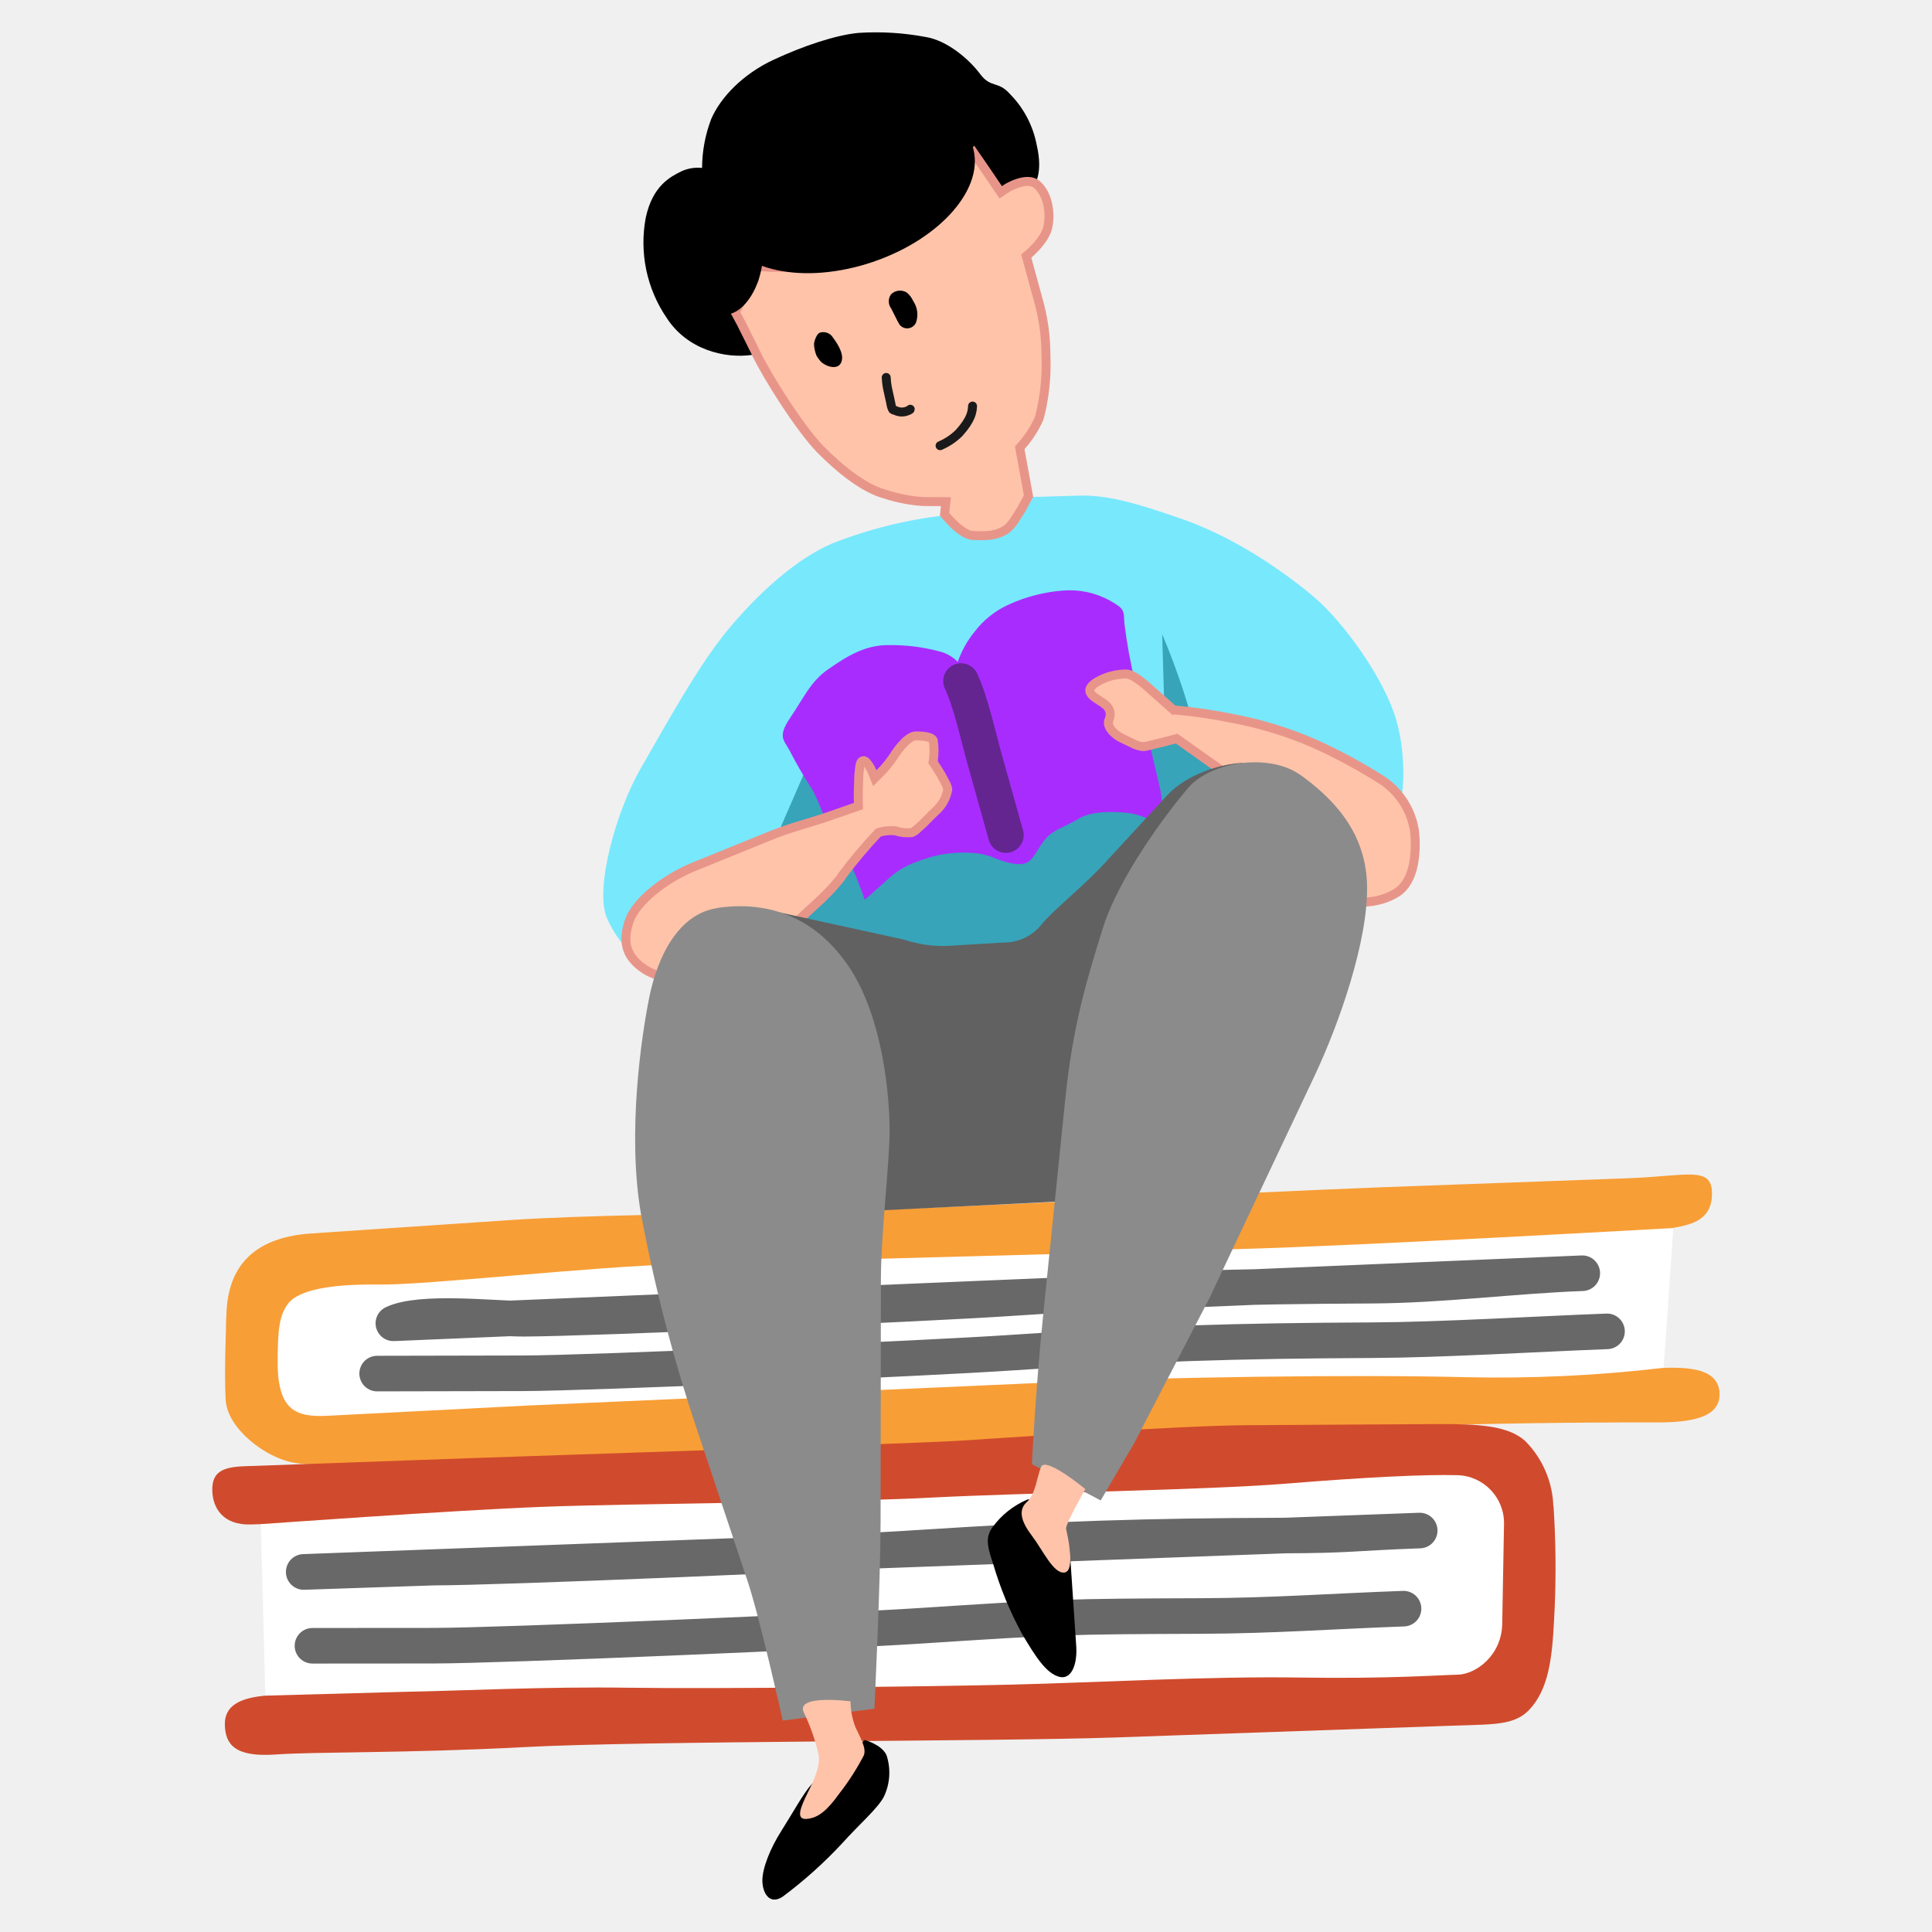
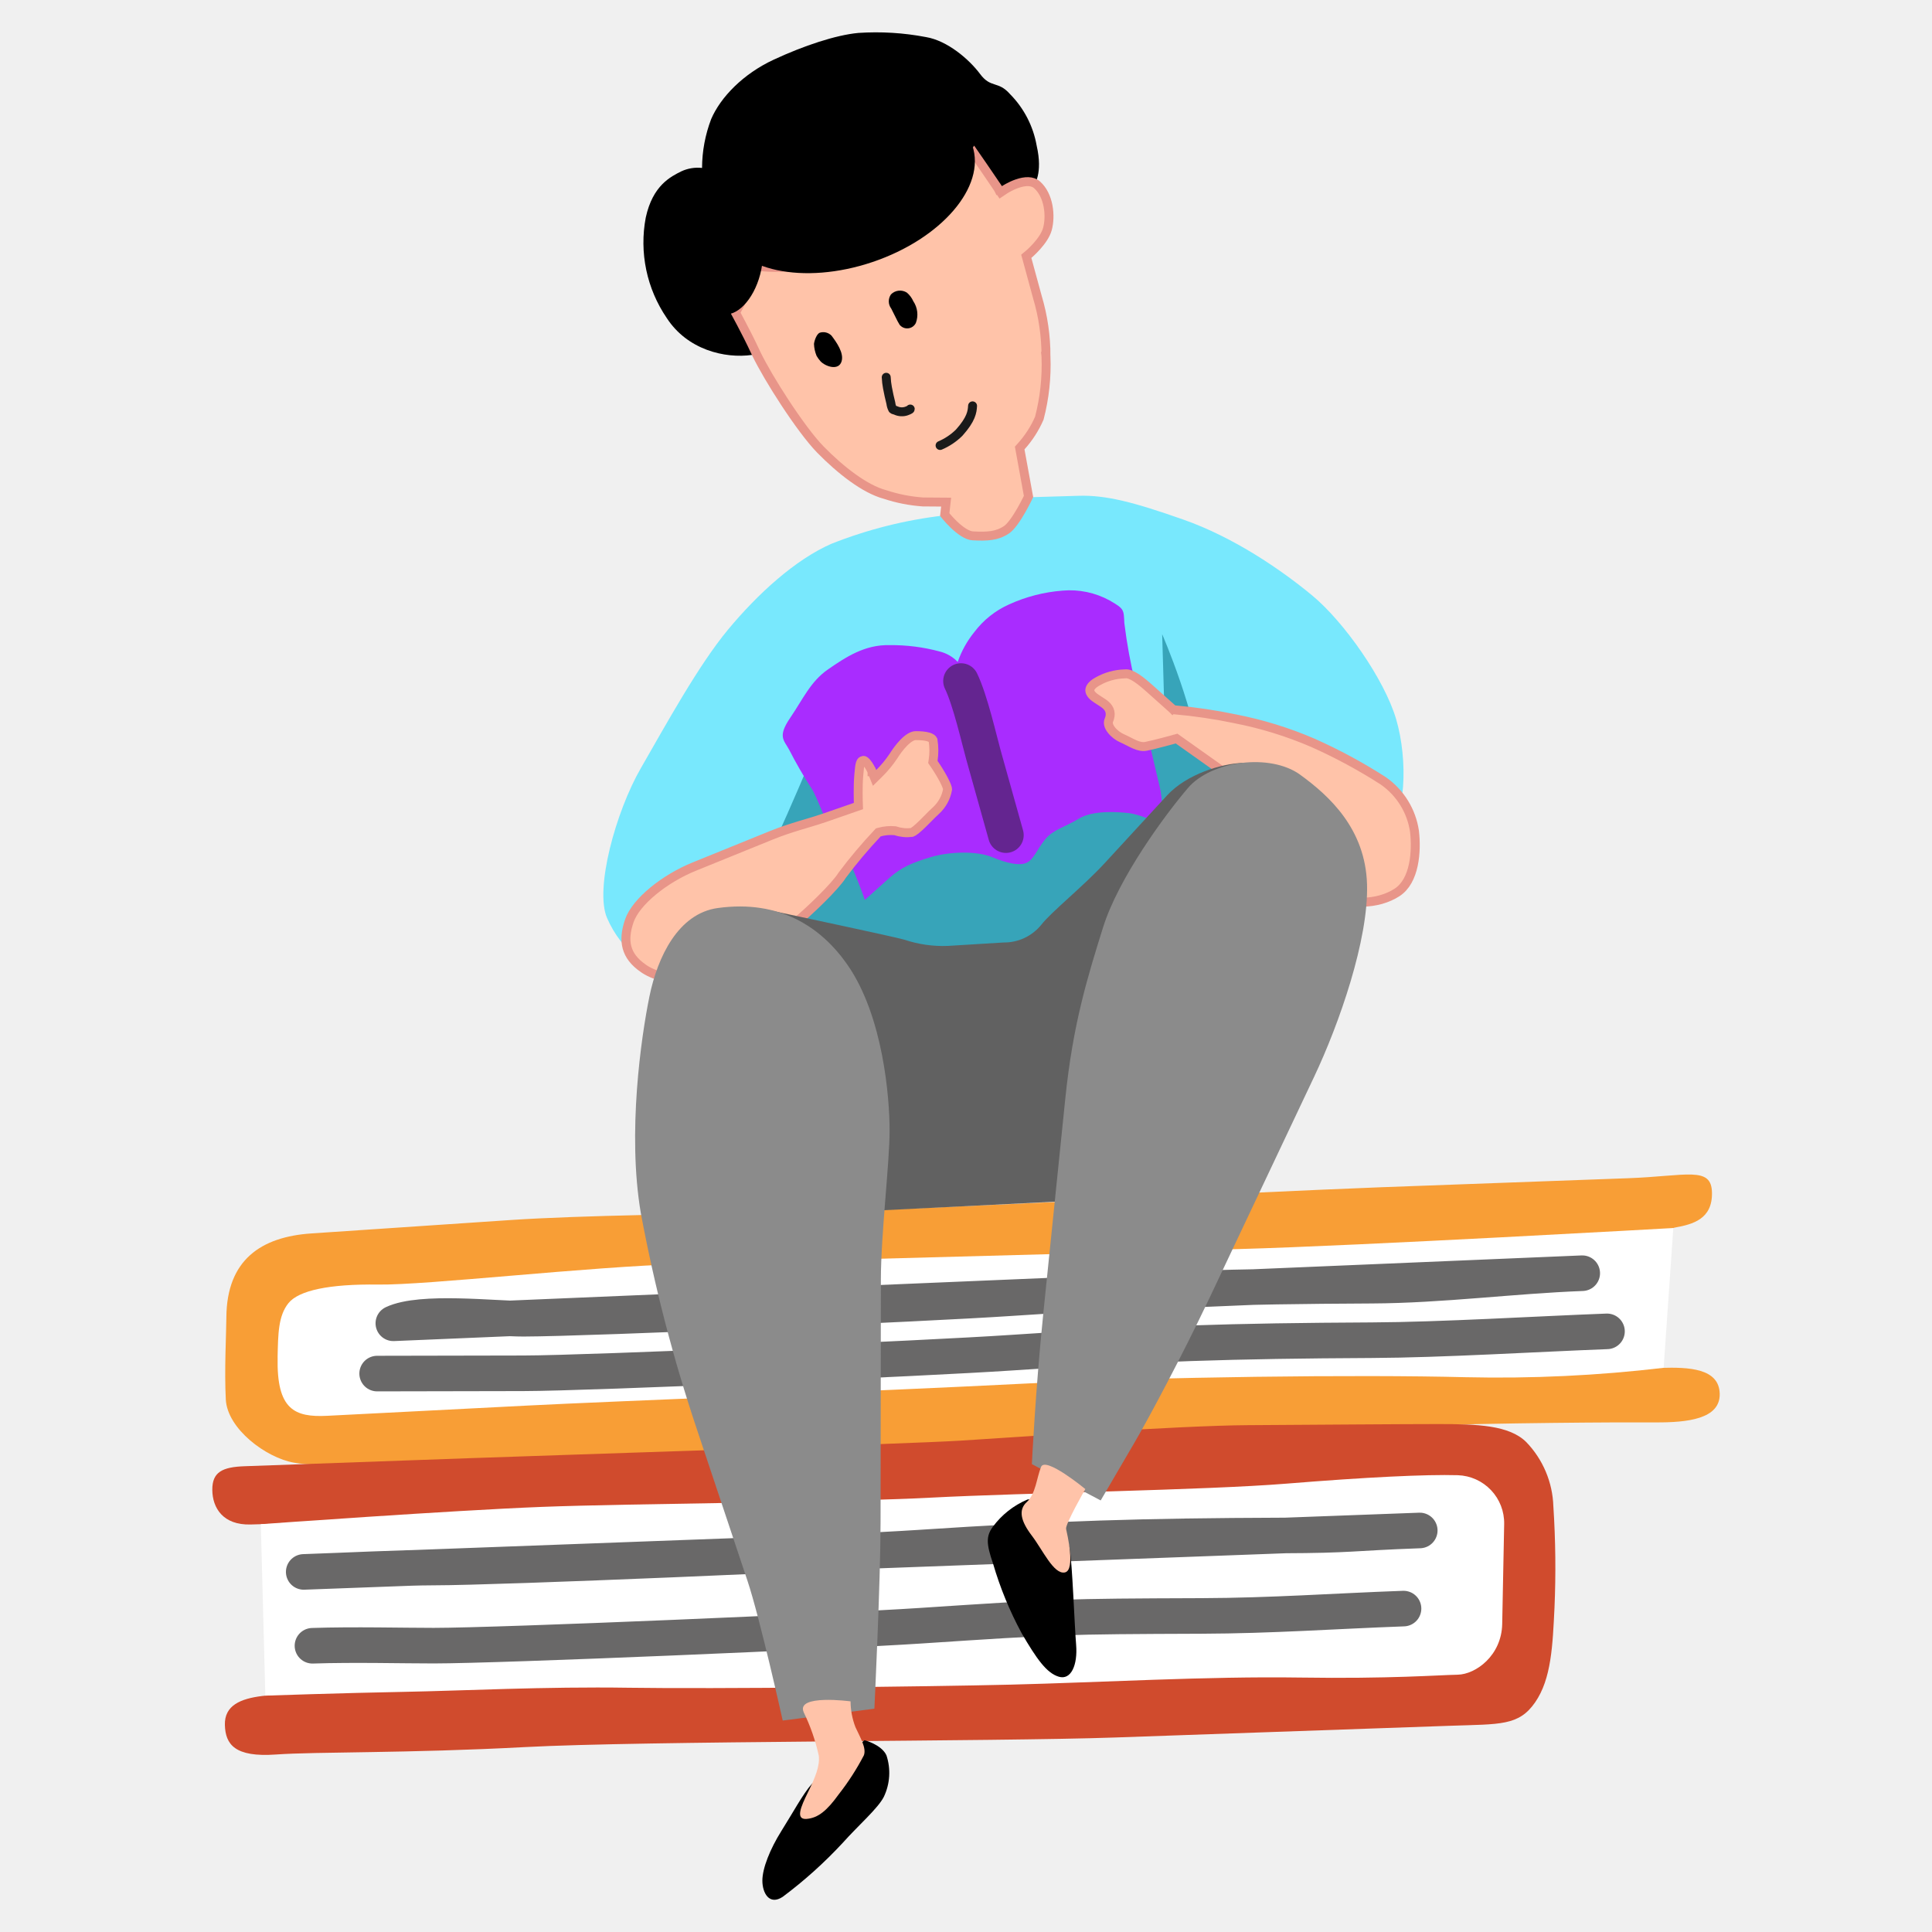
- <svg xmlns="http://www.w3.org/2000/svg" width="108" height="108" fill="none">
-   <style>.B{fill-rule:evenodd}.C{fill:#ffc3a9}.D{stroke-linecap:round}.E{stroke-linejoin:round}.F{stroke-width:.5}.G{stroke-width:1.989}</style>
-   <g class="B">
-     <path d="M42.04 19.84c-1.535.216-3.622-.293-4.77-2.065a7.48 7.48 0 0 1-1.144-2.687c-.2-.962-.21-1.955-.028-2.92.39-1.82 1.418-2.302 1.98-2.586.364-.17.768-.238 1.168-.194a7.76 7.76 0 0 1 .507-2.725c.526-1.23 1.796-2.537 3.492-3.324S46.72 1.96 47.98 1.84c1.265-.084 2.535-.006 3.78.23 1.204.2 2.42 1.25 3.028 2.065s1 .36 1.672 1.124c.778.786 1.298 1.79 1.5 2.88.364 1.584-.146 2.2-.146 2.2s-14.227 9.285-15.764 9.5z" fill="#000" />
-     <path d="M52.766 28.815c-2.16.25-4.276.784-6.297 1.586-2.025.888-4.114 2.798-5.77 4.793s-3.464 5.3-4.874 7.747-2.588 6.755-1.9 8.374a6.02 6.02 0 0 0 4.438 3.531c2.326.5 4.026-3.476 5.616-5.455s5.597-4.757 7.848-5.9 7.583-3.328 10.45-3.096 8.014 2.376 9.676 3.826 4.188 3.742 5.427 2.65 1.317-4.416.66-6.663-2.924-5.46-4.694-6.928-4.402-3.256-7.187-4.237-4.336-1.383-5.87-1.337l-2.636.078s-3.372.847-4.893 1.023l-.002-.001z" fill="#78e8fd" />
-     <g fill="#37a4b9">
-       <path d="M46.935 48.777l-.46-9.05-3.525 8.1c-1.185 2.46 4.164 4.5 3.984.953h0zm20.213-5.757c-.236-3.1-2.182-7.566-2.182-7.566l.17 5.78s2.25 4.885 2.013 1.785z" />
-       <path d="M50.818 44.17c-3.036 1.597-4.324 2.242-6 4.59s-2.804 4.96-1.45 6.13 9.627 2.855 12.1 2.24 4.837-1.87 7.432-4.82 6.72-6.87 7.053-8.025-.5-1.977-2.525-2.48-7.632-1.325-9.49-.715a44.9 44.9 0 0 0-7.132 3.08h0z" />
-     </g>
-   </g>
-   <path d="M42.218 14.97l.007-.104a8.45 8.45 0 0 0 2.031.036h0l.005-.001c1.345-.164 2.666-.487 3.935-.962 1.737-.642 3.45-2.188 4.363-3.048h0l.01-.01a19.67 19.67 0 0 0 1.886-2.304l.508.735.53.778.307.454.207-.14-.207.14.14.208.21-.142.01-.006.04-.026.155-.1c.133-.073.316-.162.518-.23.425-.144.835-.166 1.104.077.325.293.52.72.608 1.18s.062.93-.034 1.283c-.1.333-.343.685-.595.968l-.326.333-.102.092-.027.024-.007.005-.001.001h0 0 0l-.124.103.62 2.274a11.48 11.48 0 0 1 .481 3.316h0v.01a11.83 11.83 0 0 1-.371 3.448 5.86 5.86 0 0 1-1.016 1.578l-.082.09.495 2.7-.1.183-.317.59-.42.655c-.15.203-.29.352-.402.43-.527.355-1.07.387-1.887.344-.146-.008-.32-.075-.513-.194s-.377-.274-.545-.435a5.95 5.95 0 0 1-.414-.44l-.098-.12.08-.698-1.305-.01a8.59 8.59 0 0 1-2.095-.411l-.007-.002-.007-.002c-1.14-.304-2.496-1.37-3.615-2.512-.543-.555-1.288-1.567-1.986-2.63-.66-1.005-1.264-2.036-1.603-2.737l-.053-.114-.785-1.572-.28-.52-.043-.08.146-.272.577-1.08c.26-.486.355-.878.38-1.158z" stroke="#e89589" class="C F" />
-   <path d="M44.112 41.906c-.29-.537-.657-.727.06-1.778s1.136-2.036 2.12-2.713 2.043-1.387 3.438-1.352a10.31 10.31 0 0 1 2.803.357c.383.095.732.297 1.005.582.21-.605.523-1.17.926-1.667a4.96 4.96 0 0 1 1.944-1.548c.944-.43 1.957-.692 2.992-.772.91-.08 1.825.11 2.628.55.832.476.783.513.824 1.27.14 1.133.344 2.258.615 3.367l1.376 5.847c.12.51.233 1.83-.078 1.853s-1.004-.372-1.667-.45-2.026-.16-2.796.314-1.422.59-1.888 1.167-.63 1.13-1.053 1.306c-.388.162-1.048.025-1.903-.328s-2.374-.315-3.425 0-1.656.574-2.304 1.152l-1.385 1.24s-.87-2.52-1.457-3.183-1.194-2.608-1.54-3.075a24.67 24.67 0 0 1-1.237-2.144l.001.002z" fill="#a92cff" class="B" />
-   <path d="M53.72 38.07c.518 1.058 1.027 3.314 1.256 4.132l1.255 4.482" stroke="#642590" class="D E G" />
-   <path d="M38.364 54.698c-.826.04-1.657-.086-2.326-.514l-.072-.05c-.52-.357-.8-.75-.915-1.17s-.07-.917.128-1.488c.185-.535.674-1.127 1.343-1.677.663-.545 1.478-1.027 2.275-1.35l4.324-1.755a18.33 18.33 0 0 1 1.581-.546l.386-.116 1.027-.322 1.874-.65-.006-.186v-.038l-.003-.1-.005-.38.033-.988.01-.113c.024-.27.04-.447.082-.574a.25.25 0 0 1 .062-.113c.02-.018.047-.036.112-.048.003-.001.03-.005.1.042s.124.123.187.216a2.11 2.11 0 0 1 .148.26l.04.087.01.023v.006.001l.14.347.266-.263a6.05 6.05 0 0 0 .779-.943h0l.003-.005c.144-.227.355-.527.594-.767.25-.252.478-.385.656-.385.28 0 .52.02.702.072.167.05.238.112.268.174a3.69 3.69 0 0 1 .006 1.13l-.015.098.056.08.002.002.006.01.026.038.092.14.278.448.266.5a1.66 1.66 0 0 1 .077.206.44.44 0 0 1 .019.096 2.1 2.1 0 0 1-.655 1.19c-.12.105-.28.267-.445.435l-.297.298-.377.34a.92.92 0 0 1-.221.142 2.05 2.05 0 0 1-.903-.085l-.027-.01-.03-.003a2.41 2.41 0 0 0-.85.076l-.068.02-.048.05a27.16 27.16 0 0 0-1.964 2.334l-.007.01-.006.01c-.183.296-.632.792-1.152 1.3l-1.464 1.345-.07.057-1.736 1.374c-.735.54-1.5 1.03-2.04 1.222-.573.2-1.395.415-2.25.455zm40.704-8.246l.005.04a6 6 0 0 1-.067 1.855c-.137.65-.418 1.22-.908 1.538-1.055.685-2.75.807-4.28-.092-.355-.208-.697-.584-1.033-1.07s-.648-1.054-.952-1.63l-.193-.37-.695-1.275c-.287-.48-.6-.9-.924-1.147h0l-4.247-3.015-.115.032.067.24-.067-.24h-.001l-.002.001h-.01l-.035.01-.13.035-.428.114-.994.24c-.196.04-.395-.007-.622-.104l-.352-.17-.366-.177c-.196-.083-.434-.256-.593-.462s-.202-.394-.14-.54c.07-.164.096-.325.06-.482a.7.7 0 0 0-.224-.362c-.094-.086-.2-.16-.314-.226l-.03-.02-.298-.2c-.202-.152-.266-.3-.26-.4s.1-.28.426-.47h.001a3.25 3.25 0 0 1 1.53-.426h.012.012c.146-.018.35.05.618.226.26.17.536.4.818.66l1.2 1.064.167-.186-.167.186.062.055.083.007a28.99 28.99 0 0 1 3.367.5h0l.003.001a21.22 21.22 0 0 1 4.35 1.345 29.51 29.51 0 0 1 3.928 2.122 4.18 4.18 0 0 1 1.743 2.802z" stroke="#e89589" class="C F" />
-   <g class="B">
-     <path d="M12.654 73.62c.03-3.184 1.926-4.48 4.76-4.67l11.196-.753c3.694-.25 11.136-.376 13.724-.328s28.195-1.257 34.893-1.5l13.79-.504c3.255-.12 4.65-.693 4.683.796s-1.058 1.78-2.1 1.966-2.304 7.89-.752 7.84 3.24.024 3.276 1.44-1.79 1.62-3.627 1.607a420.48 420.48 0 0 0-13.576.196l-25.138.898c-7.246.307-15.886 1.02-25.58 1.083-7.797.05-10.188.354-11.772.077s-3.733-1.902-3.818-3.533.023-3.618.032-4.61l-.001-.002z" fill="#f89e36" />
-     <path d="M15.52 75.88c.027-1.308.033-2.316.603-3.03s2.28-1.08 5.022-1.042 11.79-1.008 16.978-1.147l31.153-.838c6.698-.18 24.264-1.175 24.264-1.175L93 76.46c-3.672.435-7.37.61-11.068.526-5.96-.154-17.233-.022-24.428.347l-27.936 1.234-11.268.576c-1.843.094-2.84-.348-2.778-3.267v.002z" fill="#fff" />
-   </g>
-   <path d="M21.083 76.784l8.18-.017c3.765-.007 22.594-.837 27.166-1.145 7.72-.52 12.522-.667 20.25-.704 3.924-.018 9.233-.347 13.154-.494m-67.843-.45c1.55-.73 5.616-.252 7.272-.255 3.765-.008 22.594-.838 27.166-1.146 7.72-.52 12.522-.667 20.25-.703 3.924-.018 7.852-.55 11.772-.696l-66.46 2.8z" stroke="#696868" class="D E G" />
-   <g class="B">
-     <path d="M86.834 84.214c-.04-1.347-.58-2.63-1.514-3.6-.952-.95-2.745-1.008-4.905-1.008l-10.692.063c-3.774.022-13.068.68-16.018.864s-22.03.787-27.446.98l-12.582.45c-1.242.044-1.818.32-1.81 1.325s.597 1.975 2.143 1.93l2.992-.086.64 9.437s-1.803.1-2.995.238-2.106.52-2.078 1.614.56 1.818 2.85 1.656 7.342-.063 13.93-.415 26.416-.306 32.988-.536L81.1 96.47c2.76-.096 3.808.014 4.724-1.308s.98-3.207 1.084-5.288a52.79 52.79 0 0 0-.063-5.659l-.001-.002z" fill="#d04b2d" />
-     <path d="M14.58 85.202l.252 9.585 7.73-.212c3.338-.06 7.87-.3 12.592-.23s16.636-.057 21.354-.173c4.938-.12 10.996-.475 16.16-.396 5.014.076 7.792-.14 8.814-.16s2.458-1.075 2.493-2.835l.1-5.588a2.68 2.68 0 0 0-2.587-2.729c-1.785-.05-5.11.108-9.602.473s-14.67.51-19.83.78-16.763.324-21.775.518-15.71.966-15.71.966z" fill="#fff" />
-   </g>
-   <path d="M17.467 92l6.782-.005c3.766-.002 22.596-.81 27.168-1.11 7.72-.5 8.02-.522 15.747-.55 3.924-.013 7.372-.268 11.294-.41m-61.48-2.05l7.272-.245c3.766-.003 22.596-.8 27.167-1.112 7.72-.5 12.524-.652 20.25-.68 3.924-.013 3.775-.137 7.696-.28L16.978 87.87z" stroke="#696868" class="D E G" />
-   <g class="B">
-     <path d="M43.195 50.92l7.36 1.61a6.83 6.83 0 0 0 2.427.347l3.11-.19c.402.006.8-.08 1.166-.25s.687-.42.942-.73c.56-.726 2.357-2.157 3.542-3.444l3.492-3.793c1.12-1.215 3.07-1.774 4.18-1.82s-1.143 17.18-1.143 17.18L61.6 67.044l-14.712.735s-5.274-17.205-3.693-16.86h0z" fill="#616161" />
-     <path d="M40.12 50.76c-2.2.305-3.364 2.73-3.816 4.947s-1.246 7.614-.48 12.114a89.92 89.92 0 0 0 3.135 12.084l2.823 8.454c.712 2.13 1.973 7.822 1.973 7.822l5.125-.663s.34-7.045.345-10.404l.018-13.6c.003-2.556.487-6.5.487-8.33s-.357-6.36-2.334-9.23c-1.458-2.115-3.783-3.7-7.277-3.204h.001zm32.564-7.45c1.633 1.185 3.642 3.026 3.734 6.12s-1.554 7.793-2.952 10.752l-5.88 12.43-4.18 8.055-1.876 3.208-3.847-2.03s.197-4.108.64-8.42l1.23-12.025c.423-4.13 1.232-6.742 2.103-9.534s3.488-6.33 4.752-7.808c1.3-1.53 4.597-1.956 6.275-.74h0z" fill="#8b8b8b" />
-     <path d="M45.502 19.224a1.91 1.91 0 0 0 .147.67c.063.108.137.2.22.303.275.292 1.02.55 1.18-.007.133-.464-.28-1.05-.564-1.426a.64.64 0 0 0-.665-.164c-.164.076-.288.408-.317.623h0zm4.304-2.767a.67.67 0 0 0 .014.792l.252.5a4.31 4.31 0 0 0 .216.402.54.54 0 0 0 .909-.099 1.34 1.34 0 0 0-.144-1.217 1.35 1.35 0 0 0-.352-.474.71.71 0 0 0-.894.095v.001z" fill="#000" />
-   </g>
-   <path d="M49.54 21.1c.008.193.03.386.066.576l.193.877a.96.96 0 0 0 .1.331c.032.043.123.046.17.07a.8.8 0 0 0 .615.031c.026-.008.2-.075.2-.108m1.667 2.038c.397-.17.758-.41 1.065-.714.68-.76.732-1.17.75-1.502" stroke="#1a1a1a" class="D E F" />
-   <g class="B">
-     <path d="M57.427 83.828a4.65 4.65 0 0 0-1.927 1.521c-.385.524-.366.963.01 2.05.394 1.35.93 2.657 1.6 3.895.842 1.442 1.4 2.232 2.08 2.435s1.06-.648.967-1.784l-.363-5.386c-.156-.9-1.66-2.948-2.366-2.73h0z" fill="#000" />
-     <path d="M58.196 82.002c-.246.605-.3 1.512-.795 1.96s-.33 1.08.28 1.882 1.224 2.178 1.843 2.057.125-2.18.072-2.435 1.075-2.225 1.075-2.225-2.23-1.844-2.475-1.238h.001z" class="C" />
-     <path d="M45.37 99.738c-.468.52-1.05 1.6-1.686 2.6s-1.067 2.1-1.067 2.78.387 1.404 1.14.905a24.77 24.77 0 0 0 3.354-3.016c.867-.972 1.977-1.933 2.3-2.574.346-.727.398-1.56.144-2.323-.283-.603-1.224-.842-1.224-.842l-2.96 2.46z" fill="#000" />
-     <path d="M44.925 95.712c.376.77.66 1.583.843 2.42.078.573-.207 1.258-.606 2.063s-.712 1.535-.07 1.483 1.137-.465 1.794-1.376c.534-.68 1.004-1.41 1.404-2.178.154-.41-.2-.984-.473-1.577-.176-.46-.27-.948-.272-1.44 0 0-3.063-.413-2.62.604l-.002.001z" class="C" />
-   </g>
-   <g fill="#000">
-     <ellipse cx="41.043" cy="14.963" rx="1.5" ry="2.67" transform="rotate(14.73 41.043 14.963)" />
-     <ellipse cx="47.378" cy="10.503" rx="4.374" ry="7.365" transform="rotate(71.326 47.378 10.503)" />
-   </g>
+ <svg xmlns="http://www.w3.org/2000/svg" width="108" height="108" viewBox="0 0 108 108" fill="none">
+   <path fill-rule="evenodd" clip-rule="evenodd" d="M42.04 19.84C40.504 20.056 38.417 19.547 37.27 17.775C36.716 16.963 36.327 16.05 36.126 15.088C35.925 14.126 35.915 13.134 36.097 12.168C36.488 10.347 37.516 9.866 38.078 9.582C38.441 9.411 38.846 9.344 39.245 9.388C39.249 8.456 39.421 7.533 39.753 6.662C40.278 5.432 41.549 4.126 43.245 3.338C44.941 2.55 46.72 1.959 47.98 1.841C49.245 1.757 50.515 1.834 51.76 2.072C52.964 2.272 54.18 3.321 54.788 4.137C55.395 4.952 55.788 4.497 56.46 5.26C57.238 6.046 57.758 7.051 57.95 8.14C58.314 9.724 57.803 10.34 57.803 10.34C57.803 10.34 43.576 19.625 42.04 19.84Z" fill="black" />
+   <path fill-rule="evenodd" clip-rule="evenodd" d="M52.766 28.815C50.607 29.065 48.49 29.599 46.469 30.401C44.444 31.289 42.356 33.199 40.699 35.194C39.042 37.189 37.234 40.495 35.824 42.941C34.414 45.387 33.237 49.697 33.934 51.315C34.327 52.223 34.938 53.02 35.712 53.636C36.486 54.252 37.4 54.667 38.372 54.846C40.699 55.356 42.398 51.37 43.988 49.391C45.579 47.411 49.585 44.633 51.836 43.501C54.087 42.368 59.419 40.172 62.287 40.405C65.154 40.637 70.301 42.781 71.963 44.23C73.625 45.68 76.151 47.972 77.39 46.88C78.629 45.787 78.707 42.464 78.049 40.217C77.392 37.97 75.126 34.755 73.355 33.289C71.585 31.822 68.954 30.033 66.168 29.052C63.382 28.071 61.832 27.669 60.297 27.715L57.661 27.793C57.661 27.793 54.289 28.64 52.768 28.816L52.766 28.815Z" fill="#78E8FD" />
+   <path fill-rule="evenodd" clip-rule="evenodd" d="M46.935 48.777C46.755 45.23 46.476 39.726 46.476 39.726C46.476 39.726 44.136 45.367 42.951 47.826C41.767 50.284 47.115 52.326 46.935 48.779V48.777Z" fill="#37A4B9" />
+   <path fill-rule="evenodd" clip-rule="evenodd" d="M67.148 43.02C66.912 39.919 64.966 35.454 64.966 35.454L65.135 41.236C65.135 41.236 67.385 46.12 67.148 43.02Z" fill="#37A4B9" />
+   <path fill-rule="evenodd" clip-rule="evenodd" d="M50.818 44.169C47.782 45.766 46.494 46.411 44.828 48.76C43.162 51.109 42.025 53.721 43.379 54.891C44.733 56.06 53.006 57.746 55.478 57.13C57.951 56.514 60.316 55.26 62.91 52.309C65.505 49.359 69.631 45.44 69.964 44.285C70.297 43.13 69.463 42.308 67.439 41.804C65.415 41.3 59.807 40.479 57.95 41.088C55.489 41.907 53.102 42.938 50.818 44.169V44.169Z" fill="#37A4B9" />
+   <path d="M42.218 14.971C42.222 14.935 42.224 14.9 42.225 14.868C42.898 14.961 43.58 14.974 44.257 14.904L44.257 14.904L44.261 14.903C45.606 14.739 46.927 14.416 48.197 13.941C49.933 13.299 51.647 11.753 52.559 10.893L52.56 10.893L52.569 10.883C53.255 10.164 53.886 9.394 54.455 8.579L54.963 9.314L54.963 9.314C55.112 9.53 55.322 9.837 55.494 10.092C55.581 10.219 55.657 10.333 55.712 10.415L55.778 10.511L55.795 10.537L55.8 10.544L55.801 10.546L55.801 10.546L55.801 10.546L55.801 10.546L56.009 10.406L55.801 10.546L55.941 10.754L56.149 10.614L56.149 10.614L56.149 10.614L56.149 10.614L56.149 10.614L56.151 10.612L56.16 10.606C56.169 10.6 56.183 10.591 56.201 10.58C56.237 10.558 56.29 10.527 56.356 10.491C56.489 10.418 56.672 10.329 56.874 10.261C57.299 10.117 57.709 10.095 57.978 10.337C58.303 10.63 58.499 11.057 58.586 11.517C58.673 11.977 58.648 12.446 58.552 12.8C58.462 13.133 58.209 13.485 57.957 13.767C57.834 13.905 57.717 14.02 57.631 14.101C57.588 14.141 57.553 14.172 57.529 14.193C57.517 14.204 57.508 14.211 57.502 14.216L57.495 14.222L57.494 14.223L57.493 14.223L57.493 14.223L57.493 14.223L57.493 14.223L57.369 14.326L57.412 14.482L57.988 16.595L57.988 16.595L57.989 16.6C58.311 17.676 58.473 18.794 58.471 19.917L58.47 19.917L58.471 19.927C58.517 21.089 58.392 22.251 58.099 23.375C57.848 23.953 57.505 24.485 57.083 24.953L57.001 25.044L57.023 25.165L57.313 26.753L57.313 26.753L57.461 27.566L57.496 27.754C57.475 27.798 57.444 27.861 57.406 27.937C57.328 28.093 57.218 28.304 57.09 28.528C56.961 28.752 56.817 28.984 56.67 29.183C56.52 29.386 56.381 29.535 56.268 29.611C55.741 29.966 55.198 29.999 54.381 29.955C54.235 29.948 54.06 29.881 53.868 29.761C53.679 29.643 53.492 29.487 53.323 29.326C53.156 29.166 53.012 29.006 52.91 28.886C52.87 28.839 52.837 28.799 52.811 28.767L52.859 28.345L52.89 28.069L52.613 28.067L51.586 28.059C50.873 28.009 50.169 27.872 49.491 27.648L49.484 27.646L49.477 27.644C48.338 27.34 46.981 26.274 45.862 25.132C45.319 24.577 44.574 23.566 43.877 22.503C43.217 21.498 42.612 20.467 42.273 19.766L42.22 19.652C41.955 19.082 41.662 18.509 41.435 18.08C41.322 17.865 41.225 17.686 41.157 17.56C41.141 17.531 41.127 17.505 41.114 17.481L41.26 17.21C41.395 16.956 41.592 16.589 41.837 16.13C42.096 15.643 42.191 15.251 42.218 14.971Z" fill="#FFC3A9" stroke="#E89589" stroke-width="0.5" />
+   <path fill-rule="evenodd" clip-rule="evenodd" d="M44.112 41.906C43.821 41.369 43.455 41.18 44.172 40.129C44.89 39.077 45.309 38.093 46.291 37.416C47.274 36.739 48.335 36.029 49.729 36.063C50.676 36.053 51.619 36.173 52.532 36.42C52.916 36.515 53.264 36.717 53.538 37.002C53.747 36.397 54.06 35.833 54.464 35.335C54.97 34.663 55.639 34.13 56.408 33.787C57.352 33.356 58.365 33.095 59.4 33.016C60.311 32.935 61.225 33.127 62.028 33.565C62.86 34.041 62.812 34.078 62.852 34.835C62.991 35.969 63.197 37.093 63.467 38.203L64.843 44.05C64.962 44.558 65.075 45.878 64.764 45.902C64.454 45.926 63.76 45.53 63.097 45.453C62.435 45.376 61.071 45.292 60.302 45.767C59.532 46.242 58.879 46.358 58.414 46.934C57.949 47.511 57.785 48.063 57.361 48.24C56.973 48.402 56.313 48.265 55.458 47.913C54.603 47.56 53.084 47.598 52.033 47.913C50.982 48.227 50.377 48.487 49.729 49.065L48.344 50.306C48.344 50.306 47.475 47.786 46.887 47.123C46.299 46.461 45.693 44.516 45.347 44.048C44.9 43.355 44.487 42.639 44.111 41.905L44.112 41.906Z" fill="#A92CFF" />
+   <path d="M53.72 38.07C54.238 39.127 54.747 41.384 54.976 42.201C55.444 43.873 55.814 45.193 56.231 46.684" stroke="#642590" stroke-width="1.989" stroke-linecap="round" stroke-linejoin="round" />
+   <path d="M38.364 54.698C37.538 54.737 36.707 54.612 36.038 54.184L35.966 54.134C35.445 53.777 35.165 53.386 35.051 52.964C34.936 52.538 34.982 52.047 35.179 51.476C35.364 50.94 35.853 50.348 36.522 49.799C37.185 49.254 38 48.772 38.797 48.448C40.437 47.782 42.001 47.147 43.121 46.693C43.67 46.47 44.2 46.299 44.701 46.146C44.831 46.107 44.96 46.068 45.087 46.031C45.447 45.923 45.793 45.819 46.114 45.708L46.114 45.708L47.813 45.118L47.988 45.058L47.981 44.873L47.981 44.873L47.981 44.873L47.981 44.871L47.981 44.864L47.98 44.834C47.979 44.808 47.978 44.77 47.977 44.722C47.975 44.627 47.973 44.494 47.972 44.341C47.971 44.034 47.978 43.655 48.005 43.353C48.009 43.314 48.012 43.276 48.015 43.24C48.039 42.971 48.055 42.794 48.097 42.666C48.118 42.602 48.14 42.571 48.159 42.553C48.176 42.537 48.206 42.517 48.271 42.505C48.274 42.505 48.299 42.5 48.36 42.547C48.42 42.593 48.484 42.669 48.547 42.763C48.608 42.853 48.659 42.948 48.695 43.022C48.713 43.058 48.727 43.088 48.736 43.109L48.746 43.133L48.748 43.138L48.748 43.139L48.748 43.139L48.749 43.139L48.749 43.139L48.749 43.139L48.889 43.486L49.156 43.223C49.447 42.936 49.708 42.62 49.935 42.28L49.935 42.28L49.938 42.275C50.082 42.047 50.293 41.748 50.532 41.507C50.782 41.255 51.01 41.122 51.187 41.122C51.466 41.122 51.709 41.142 51.889 41.194C52.056 41.243 52.127 41.306 52.157 41.368C52.217 41.742 52.219 42.123 52.163 42.498L52.148 42.596L52.205 42.678L52.205 42.678L52.205 42.678L52.205 42.678L52.207 42.681L52.213 42.69L52.239 42.728C52.261 42.76 52.293 42.808 52.331 42.866C52.407 42.983 52.509 43.143 52.609 43.315C52.709 43.487 52.806 43.667 52.875 43.825C52.91 43.904 52.935 43.974 52.952 44.032C52.966 44.081 52.97 44.112 52.97 44.127C52.89 44.586 52.659 45.005 52.315 45.318C52.196 45.422 52.036 45.585 51.87 45.753C51.77 45.854 51.669 45.957 51.573 46.05C51.438 46.182 51.31 46.301 51.196 46.391C51.085 46.48 51.012 46.521 50.975 46.534C50.672 46.573 50.363 46.544 50.073 46.448L50.045 46.44L50.017 46.437C49.731 46.412 49.443 46.437 49.166 46.513L49.098 46.531L49.05 46.583C48.352 47.323 47.696 48.102 47.086 48.916L47.079 48.925L47.073 48.935C46.891 49.23 46.442 49.727 45.921 50.245C45.407 50.757 44.846 51.269 44.457 51.59C44.435 51.609 44.412 51.628 44.388 51.647C43.984 51.981 43.339 52.515 42.652 53.021C41.917 53.562 41.163 54.051 40.614 54.243C40.04 54.444 39.218 54.658 38.364 54.698Z" fill="#FFC3A9" stroke="#E89589" stroke-width="0.5" />
+   <path d="M79.068 46.452L79.073 46.493C79.132 47.005 79.144 47.699 79.006 48.348C78.868 49 78.588 49.568 78.098 49.886C77.043 50.571 75.347 50.693 73.817 49.794C73.462 49.586 73.119 49.21 72.783 48.724C72.449 48.241 72.136 47.67 71.831 47.093C71.766 46.97 71.702 46.847 71.638 46.724C71.403 46.274 71.171 45.832 70.943 45.449C70.656 44.967 70.352 44.538 70.019 44.301L70.019 44.301L65.868 41.355L65.772 41.286L65.657 41.318L65.724 41.559L65.657 41.318L65.657 41.318L65.657 41.318L65.656 41.318L65.654 41.319L65.645 41.322L65.61 41.331L65.481 41.367C65.372 41.396 65.221 41.437 65.053 41.481C64.716 41.569 64.319 41.669 64.059 41.72C63.864 41.759 63.665 41.713 63.438 41.616C63.324 41.567 63.211 41.509 63.09 41.447L63.085 41.445C62.969 41.385 62.844 41.321 62.719 41.267C62.522 41.184 62.285 41.011 62.126 40.806C61.964 40.596 61.924 40.411 61.985 40.266C62.054 40.102 62.082 39.941 62.046 39.784C62.01 39.627 61.919 39.511 61.822 39.422C61.728 39.337 61.613 39.263 61.508 39.196C61.498 39.19 61.489 39.184 61.479 39.178C61.379 39.114 61.28 39.052 61.181 38.977C60.98 38.825 60.915 38.677 60.922 38.567C60.93 38.46 61.012 38.286 61.349 38.096L61.349 38.096L61.35 38.096C61.817 37.829 62.343 37.683 62.88 37.67L62.892 37.669L62.904 37.668C63.05 37.65 63.254 37.719 63.522 37.894C63.782 38.064 64.058 38.303 64.34 38.555C64.621 38.806 64.919 39.072 65.146 39.275L65.424 39.523L65.503 39.594L65.524 39.612L65.529 39.617L65.53 39.618L65.531 39.619L65.531 39.619L65.531 39.619L65.698 39.432L65.531 39.619L65.593 39.674L65.675 39.682C66.807 39.782 67.931 39.949 69.043 40.181L69.043 40.181L69.046 40.182C70.54 40.473 71.999 40.924 73.397 41.527C74.758 42.134 76.071 42.843 77.325 43.649C77.796 43.978 78.195 44.399 78.496 44.889C78.79 45.366 78.984 45.898 79.068 46.452Z" fill="#FFC3A9" stroke="#E89589" stroke-width="0.5" />
+   <path fill-rule="evenodd" clip-rule="evenodd" d="M12.654 73.62C12.684 70.436 14.579 69.139 17.413 68.949C20.246 68.759 24.915 68.445 28.609 68.196C32.303 67.948 39.744 67.82 42.333 67.868C44.922 67.917 70.528 66.612 77.226 66.367C83.924 66.123 87.762 65.982 91.017 65.863C94.272 65.745 95.667 65.171 95.7 66.659C95.733 68.148 94.642 68.44 93.61 68.625C92.578 68.809 91.306 76.514 92.857 76.466C94.409 76.418 96.097 76.49 96.133 77.906C96.169 79.322 94.343 79.526 92.506 79.513C90.67 79.499 83.572 79.539 78.93 79.709C74.272 79.88 61.038 80.299 53.792 80.607C46.546 80.914 37.906 81.627 28.213 81.69C20.416 81.74 18.025 82.044 16.441 81.766C14.857 81.489 12.707 79.864 12.623 78.233C12.538 76.602 12.646 74.615 12.655 73.622L12.654 73.62Z" fill="#F89E36" />
+   <path fill-rule="evenodd" clip-rule="evenodd" d="M15.518 75.879C15.546 74.571 15.552 73.563 16.122 72.85C16.692 72.136 18.402 71.77 21.144 71.808C23.886 71.846 32.935 70.8 38.122 70.661L69.275 69.822C75.973 69.642 93.539 68.647 93.539 68.647L92.999 76.461C89.326 76.896 85.628 77.072 81.931 76.987C75.972 76.833 64.698 76.965 57.502 77.334C48.786 77.78 33.94 78.342 29.566 78.568L18.298 79.144C16.456 79.238 15.458 78.796 15.52 75.877L15.518 75.879Z" fill="white" />
+   <path d="M21.083 76.784L29.262 76.768C33.027 76.761 51.856 75.93 56.428 75.623C64.148 75.103 68.951 74.956 76.678 74.918C80.602 74.9 85.91 74.571 89.832 74.424M21.988 73.973C23.539 73.242 27.605 73.721 29.261 73.719C33.026 73.711 51.855 72.881 56.427 72.573C64.147 72.054 68.949 71.906 76.677 71.87C80.6 71.851 84.528 71.321 88.448 71.173L21.988 73.973Z" stroke="#696868" stroke-width="1.989" stroke-linecap="round" stroke-linejoin="round" />
+   <path fill-rule="evenodd" clip-rule="evenodd" d="M86.834 84.214C86.795 82.867 86.255 81.584 85.32 80.614C84.368 79.665 82.575 79.606 80.415 79.606C78.281 79.606 73.497 79.646 69.723 79.668C65.949 79.691 56.655 80.348 53.705 80.532C50.755 80.717 31.675 81.32 26.259 81.513C20.843 81.707 14.919 81.919 13.677 81.963C12.435 82.007 11.859 82.284 11.868 83.288C11.877 84.293 12.465 85.263 14.011 85.22L17.003 85.133L17.644 94.571C17.644 94.571 15.84 94.661 14.649 94.808C13.457 94.956 12.543 95.328 12.571 96.422C12.599 97.517 13.13 98.241 15.422 98.078C17.713 97.916 22.764 98.015 29.351 97.663C35.939 97.311 55.767 97.357 62.339 97.127C68.91 96.897 78.329 96.567 81.09 96.471C83.851 96.375 84.899 96.485 85.814 95.163C86.729 93.842 86.794 91.957 86.897 89.875C86.978 87.989 86.957 86.1 86.835 84.216L86.834 84.214Z" fill="#D04B2D" />
+   <path fill-rule="evenodd" clip-rule="evenodd" d="M14.58 85.202L14.832 94.787C14.832 94.787 19.224 94.637 22.562 94.576C25.9 94.514 30.431 94.274 35.154 94.346C39.877 94.417 51.791 94.288 56.508 94.172C61.447 94.052 67.504 93.698 72.667 93.776C77.681 93.852 80.459 93.635 81.481 93.617C82.502 93.598 83.939 92.542 83.974 90.782C84.009 89.022 84.062 86.3 84.084 85.194C84.097 84.49 83.833 83.81 83.349 83.3C82.865 82.789 82.2 82.49 81.497 82.465C79.712 82.414 76.388 82.573 71.895 82.938C67.401 83.303 57.226 83.448 52.066 83.718C46.906 83.988 35.302 84.042 30.291 84.236C25.279 84.43 14.58 85.202 14.58 85.202Z" fill="white" />
+   <path d="M17.467 91.999C19.771 91.921 22.593 91.995 24.249 91.993C28.015 91.991 46.845 91.184 51.417 90.882C59.138 90.372 59.437 90.36 67.164 90.332C71.088 90.319 74.536 90.064 78.458 89.921M16.978 87.871C19.282 87.793 22.596 87.627 24.25 87.626C28.016 87.622 46.846 86.816 51.418 86.513C59.139 86.003 63.942 85.862 71.669 85.834C75.593 85.821 75.443 85.697 79.365 85.554L16.978 87.871Z" stroke="#696868" stroke-width="1.989" stroke-linecap="round" stroke-linejoin="round" />
+   <path fill-rule="evenodd" clip-rule="evenodd" d="M43.194 50.919C44.775 51.265 49.746 52.308 50.556 52.53C51.337 52.791 52.16 52.909 52.983 52.877L56.094 52.686C56.496 52.692 56.895 52.606 57.26 52.437C57.624 52.267 57.946 52.017 58.201 51.705C58.76 50.979 60.558 49.549 61.743 48.261C62.928 46.973 64.116 45.683 65.235 44.468C66.354 43.254 68.305 42.695 69.416 42.649C70.527 42.604 68.273 59.829 68.273 59.829L61.599 67.044L46.887 67.778C46.887 67.778 41.613 50.573 43.194 50.919V50.919Z" fill="#616161" />
+   <path fill-rule="evenodd" clip-rule="evenodd" d="M40.119 50.76C37.919 51.065 36.755 53.489 36.303 55.707C35.85 57.925 35.056 63.321 35.824 67.821C36.587 71.917 37.635 75.955 38.959 79.905C39.809 82.453 41.07 86.228 41.782 88.359C42.493 90.489 43.754 96.18 43.754 96.18L48.879 95.517C48.879 95.517 49.22 88.472 49.224 85.113C49.228 81.754 49.239 74.081 49.242 71.524C49.245 68.968 49.729 65.025 49.729 63.194C49.729 61.363 49.372 56.833 47.395 53.964C45.937 51.849 43.612 50.276 40.118 50.76L40.119 50.76Z" fill="#8B8B8B" />
+   <path fill-rule="evenodd" clip-rule="evenodd" d="M72.684 43.311C74.317 44.495 76.326 46.337 76.418 49.431C76.51 52.524 74.864 57.224 73.466 60.182C72.068 63.141 69.057 69.501 67.586 72.611C66.114 75.721 64.274 79.178 63.405 80.666L61.529 83.875L57.682 81.846C57.682 81.846 57.879 77.738 58.321 73.426C58.763 69.115 59.13 65.519 59.553 61.39C59.976 57.26 60.785 54.648 61.657 51.856C62.528 49.065 65.145 45.526 66.409 44.048C67.72 42.519 71.006 42.092 72.684 43.309L72.684 43.311Z" fill="#8B8B8B" />
+   <path fill-rule="evenodd" clip-rule="evenodd" d="M45.502 19.224C45.51 19.454 45.56 19.681 45.648 19.894C45.711 20.003 45.785 20.104 45.869 20.198C46.144 20.49 46.889 20.747 47.048 20.191C47.18 19.727 46.769 19.142 46.484 18.765C46.4 18.678 46.293 18.616 46.175 18.587C46.058 18.558 45.934 18.563 45.819 18.601C45.655 18.677 45.531 19.009 45.502 19.224V19.224Z" fill="black" />
+   <path fill-rule="evenodd" clip-rule="evenodd" d="M49.806 16.457C49.724 16.574 49.681 16.713 49.684 16.856C49.686 16.998 49.734 17.136 49.82 17.249L50.072 17.75C50.136 17.888 50.209 18.023 50.288 18.153C50.345 18.224 50.419 18.28 50.503 18.316C50.587 18.351 50.679 18.364 50.77 18.354C50.861 18.345 50.948 18.312 51.023 18.259C51.097 18.206 51.157 18.136 51.197 18.053C51.272 17.854 51.298 17.639 51.273 17.427C51.248 17.216 51.172 17.013 51.053 16.836C50.972 16.654 50.852 16.492 50.701 16.362C50.564 16.271 50.4 16.232 50.237 16.249C50.074 16.266 49.922 16.339 49.807 16.456L49.806 16.457Z" fill="black" />
+   <path d="M49.541 21.09C49.55 21.283 49.572 21.475 49.608 21.666C49.662 21.959 49.728 22.253 49.8 22.542C49.813 22.658 49.847 22.77 49.9 22.873C49.932 22.916 50.023 22.919 50.069 22.942C50.164 22.988 50.268 23.014 50.374 23.019C50.479 23.025 50.585 23.009 50.684 22.973C50.71 22.965 50.884 22.898 50.884 22.865M52.551 24.903C52.948 24.734 53.309 24.492 53.616 24.19C54.297 23.43 54.349 23.019 54.367 22.688" stroke="#1A1A1A" stroke-width="0.5" stroke-linecap="round" stroke-linejoin="round" />
+   <path fill-rule="evenodd" clip-rule="evenodd" d="M57.427 83.828C56.66 84.153 55.994 84.678 55.5 85.349C55.115 85.873 55.134 86.312 55.51 87.399C55.904 88.75 56.439 90.056 57.109 91.294C57.95 92.737 58.507 93.526 59.188 93.73C59.87 93.933 60.249 93.082 60.156 91.945C60.062 90.809 59.949 87.459 59.793 86.559C59.638 85.659 58.133 83.611 57.427 83.828V83.828Z" fill="black" />
+   <path fill-rule="evenodd" clip-rule="evenodd" d="M58.196 82.002C57.95 82.607 57.896 83.514 57.401 83.962C56.905 84.41 57.069 85.042 57.68 85.844C58.29 86.645 58.904 88.022 59.523 87.901C60.142 87.78 59.648 85.72 59.595 85.466C59.542 85.212 60.67 83.24 60.67 83.24C60.67 83.24 58.44 81.397 58.195 82.002H58.196Z" fill="#FFC3A9" />
+   <path fill-rule="evenodd" clip-rule="evenodd" d="M45.369 99.738C44.901 100.258 44.319 101.338 43.683 102.348C43.048 103.359 42.617 104.438 42.617 105.128C42.617 105.818 43.004 106.532 43.755 106.033C44.962 105.132 46.085 104.122 47.109 103.017C47.975 102.045 49.086 101.084 49.407 100.443C49.754 99.716 49.806 98.884 49.551 98.12C49.269 97.518 48.328 97.279 48.328 97.279C48.328 97.279 45.836 99.218 45.369 99.738H45.369Z" fill="black" />
+   <path fill-rule="evenodd" clip-rule="evenodd" d="M44.925 95.712C45.301 96.482 45.584 97.295 45.768 98.132C45.846 98.705 45.562 99.39 45.163 100.195C44.764 101.001 44.45 101.73 45.093 101.678C45.736 101.625 46.23 101.213 46.887 100.302C47.421 99.621 47.891 98.891 48.291 98.124C48.445 97.715 48.091 97.14 47.819 96.547C47.642 96.087 47.55 95.599 47.547 95.107C47.547 95.107 44.484 94.694 44.926 95.711L44.925 95.712Z" fill="#FFC3A9" />
+   <ellipse cx="41.043" cy="14.963" rx="1.5" ry="2.67" transform="rotate(14.7304 41.0433 14.9633)" fill="black" />
+   <ellipse cx="47.378" cy="10.502" rx="4.374" ry="7.365" transform="rotate(71.326 47.3784 10.5025)" fill="black" />
</svg>
